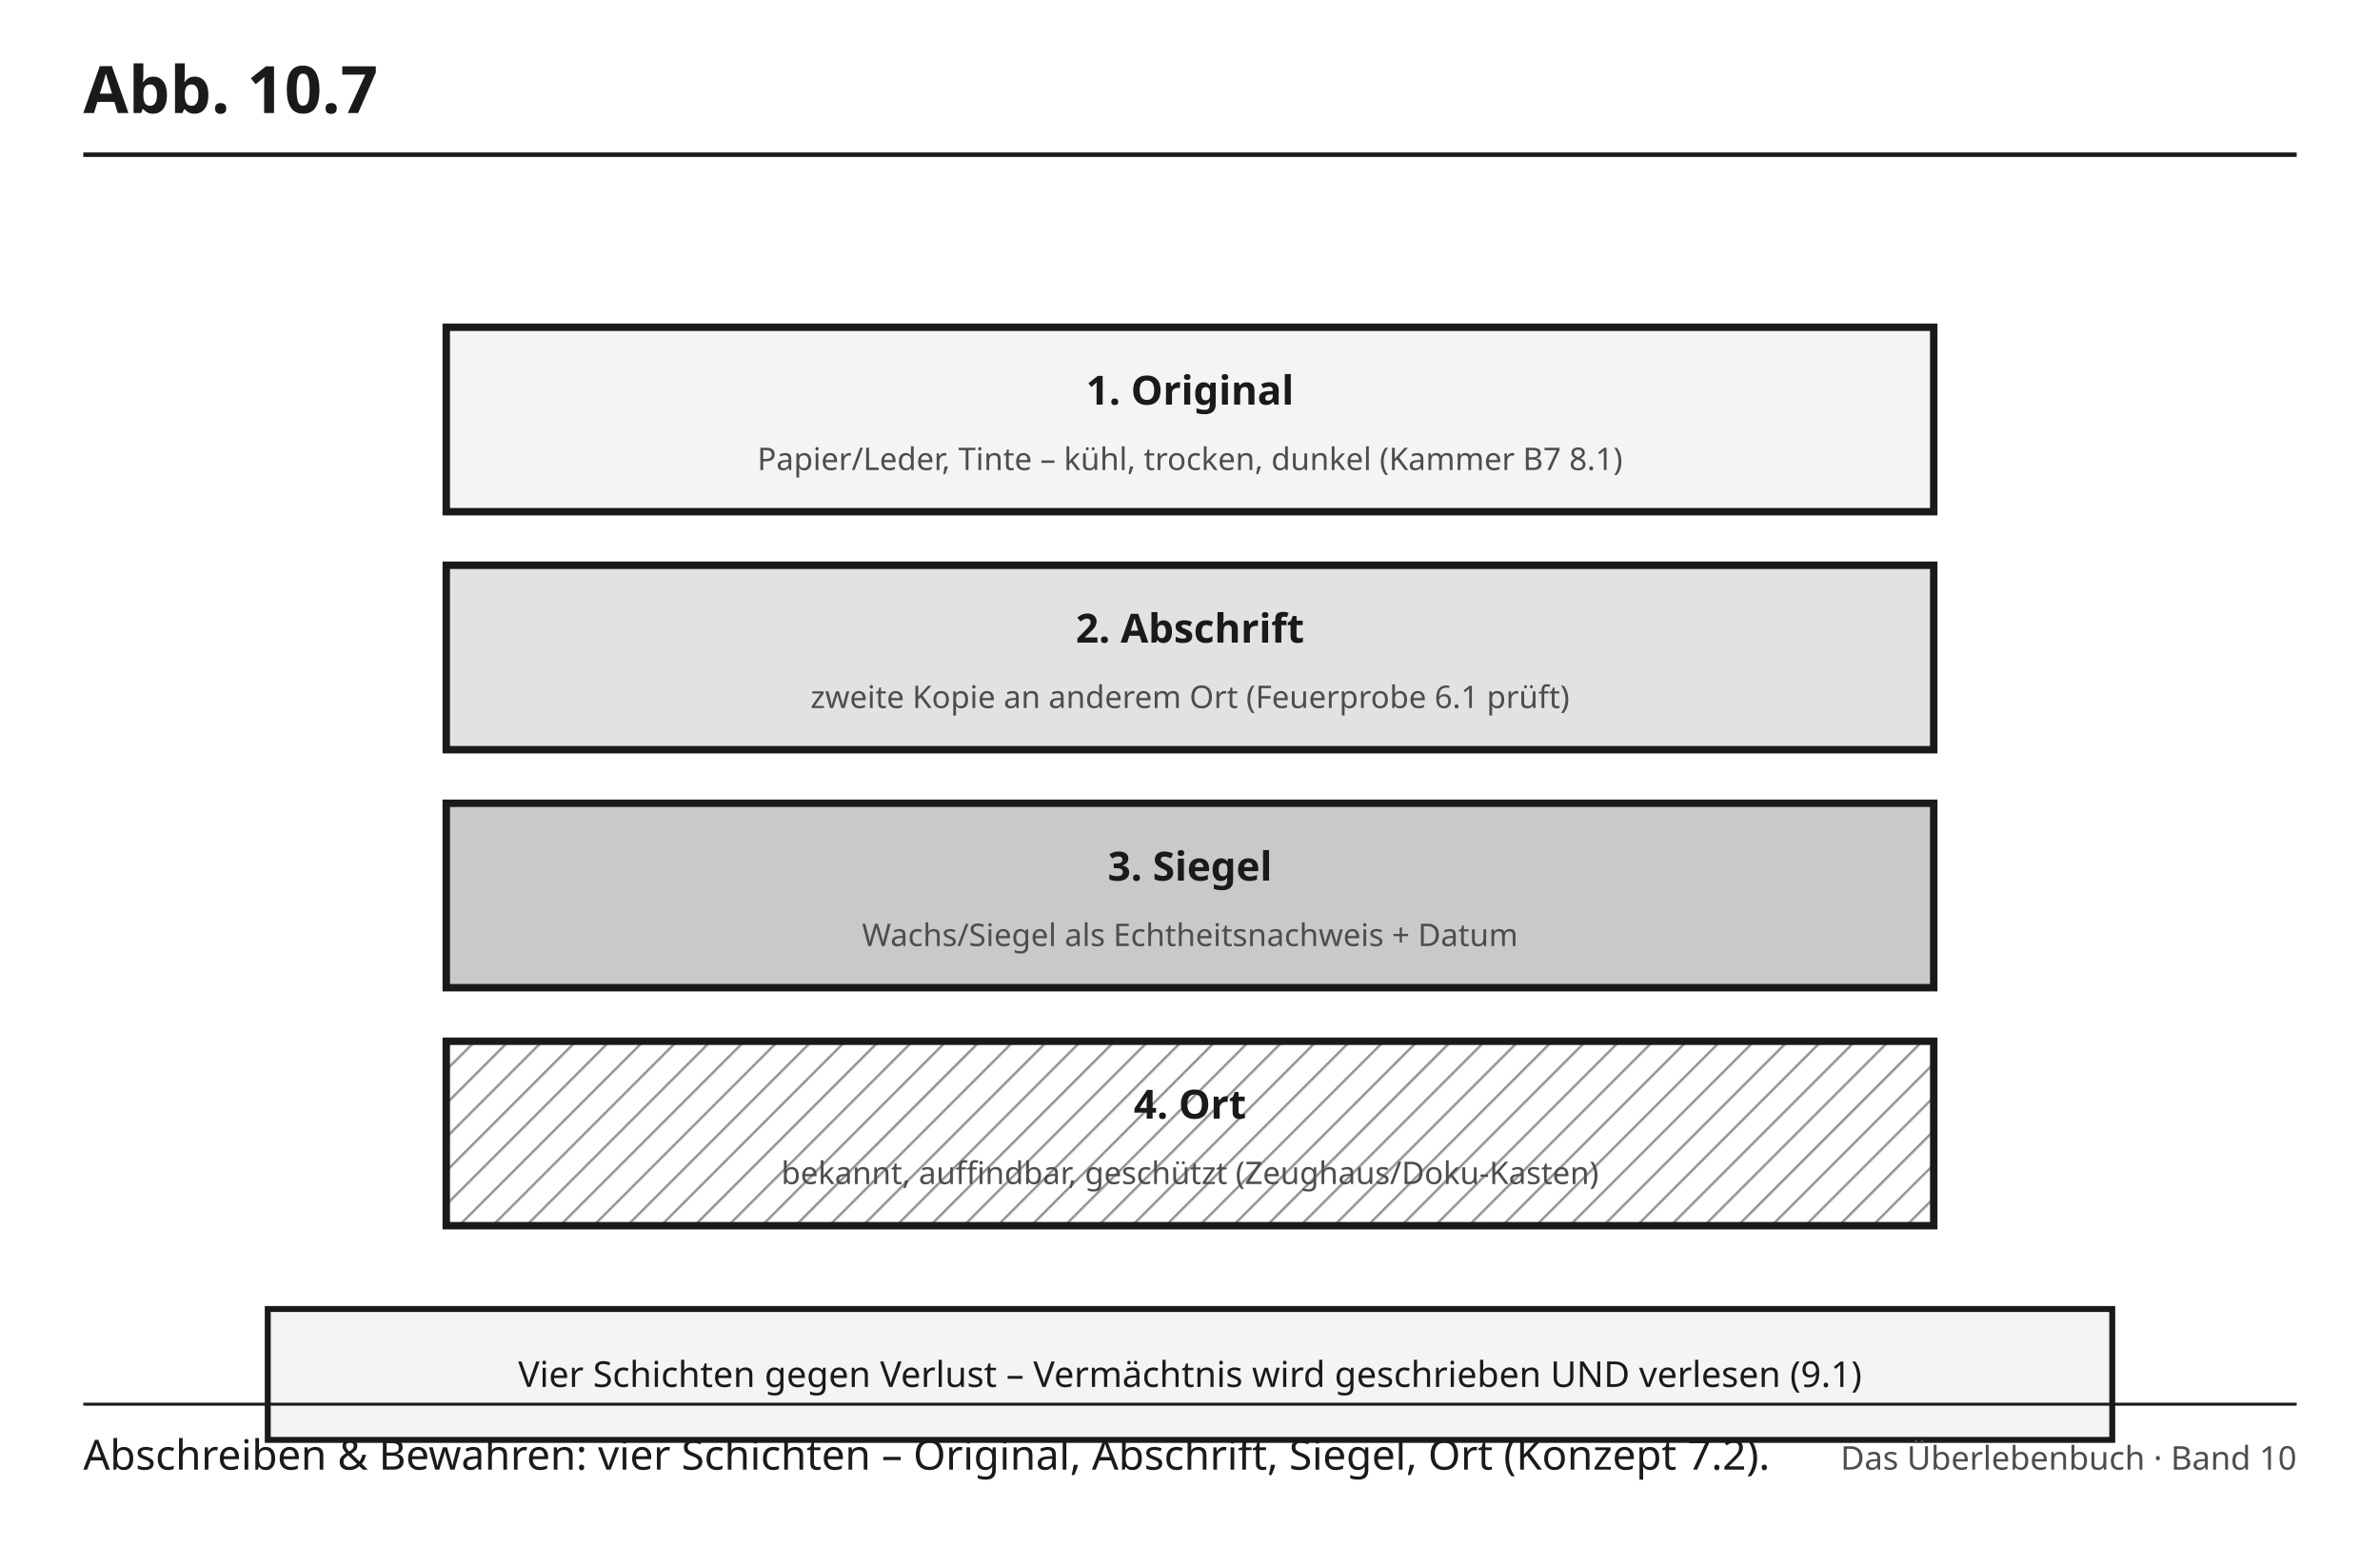
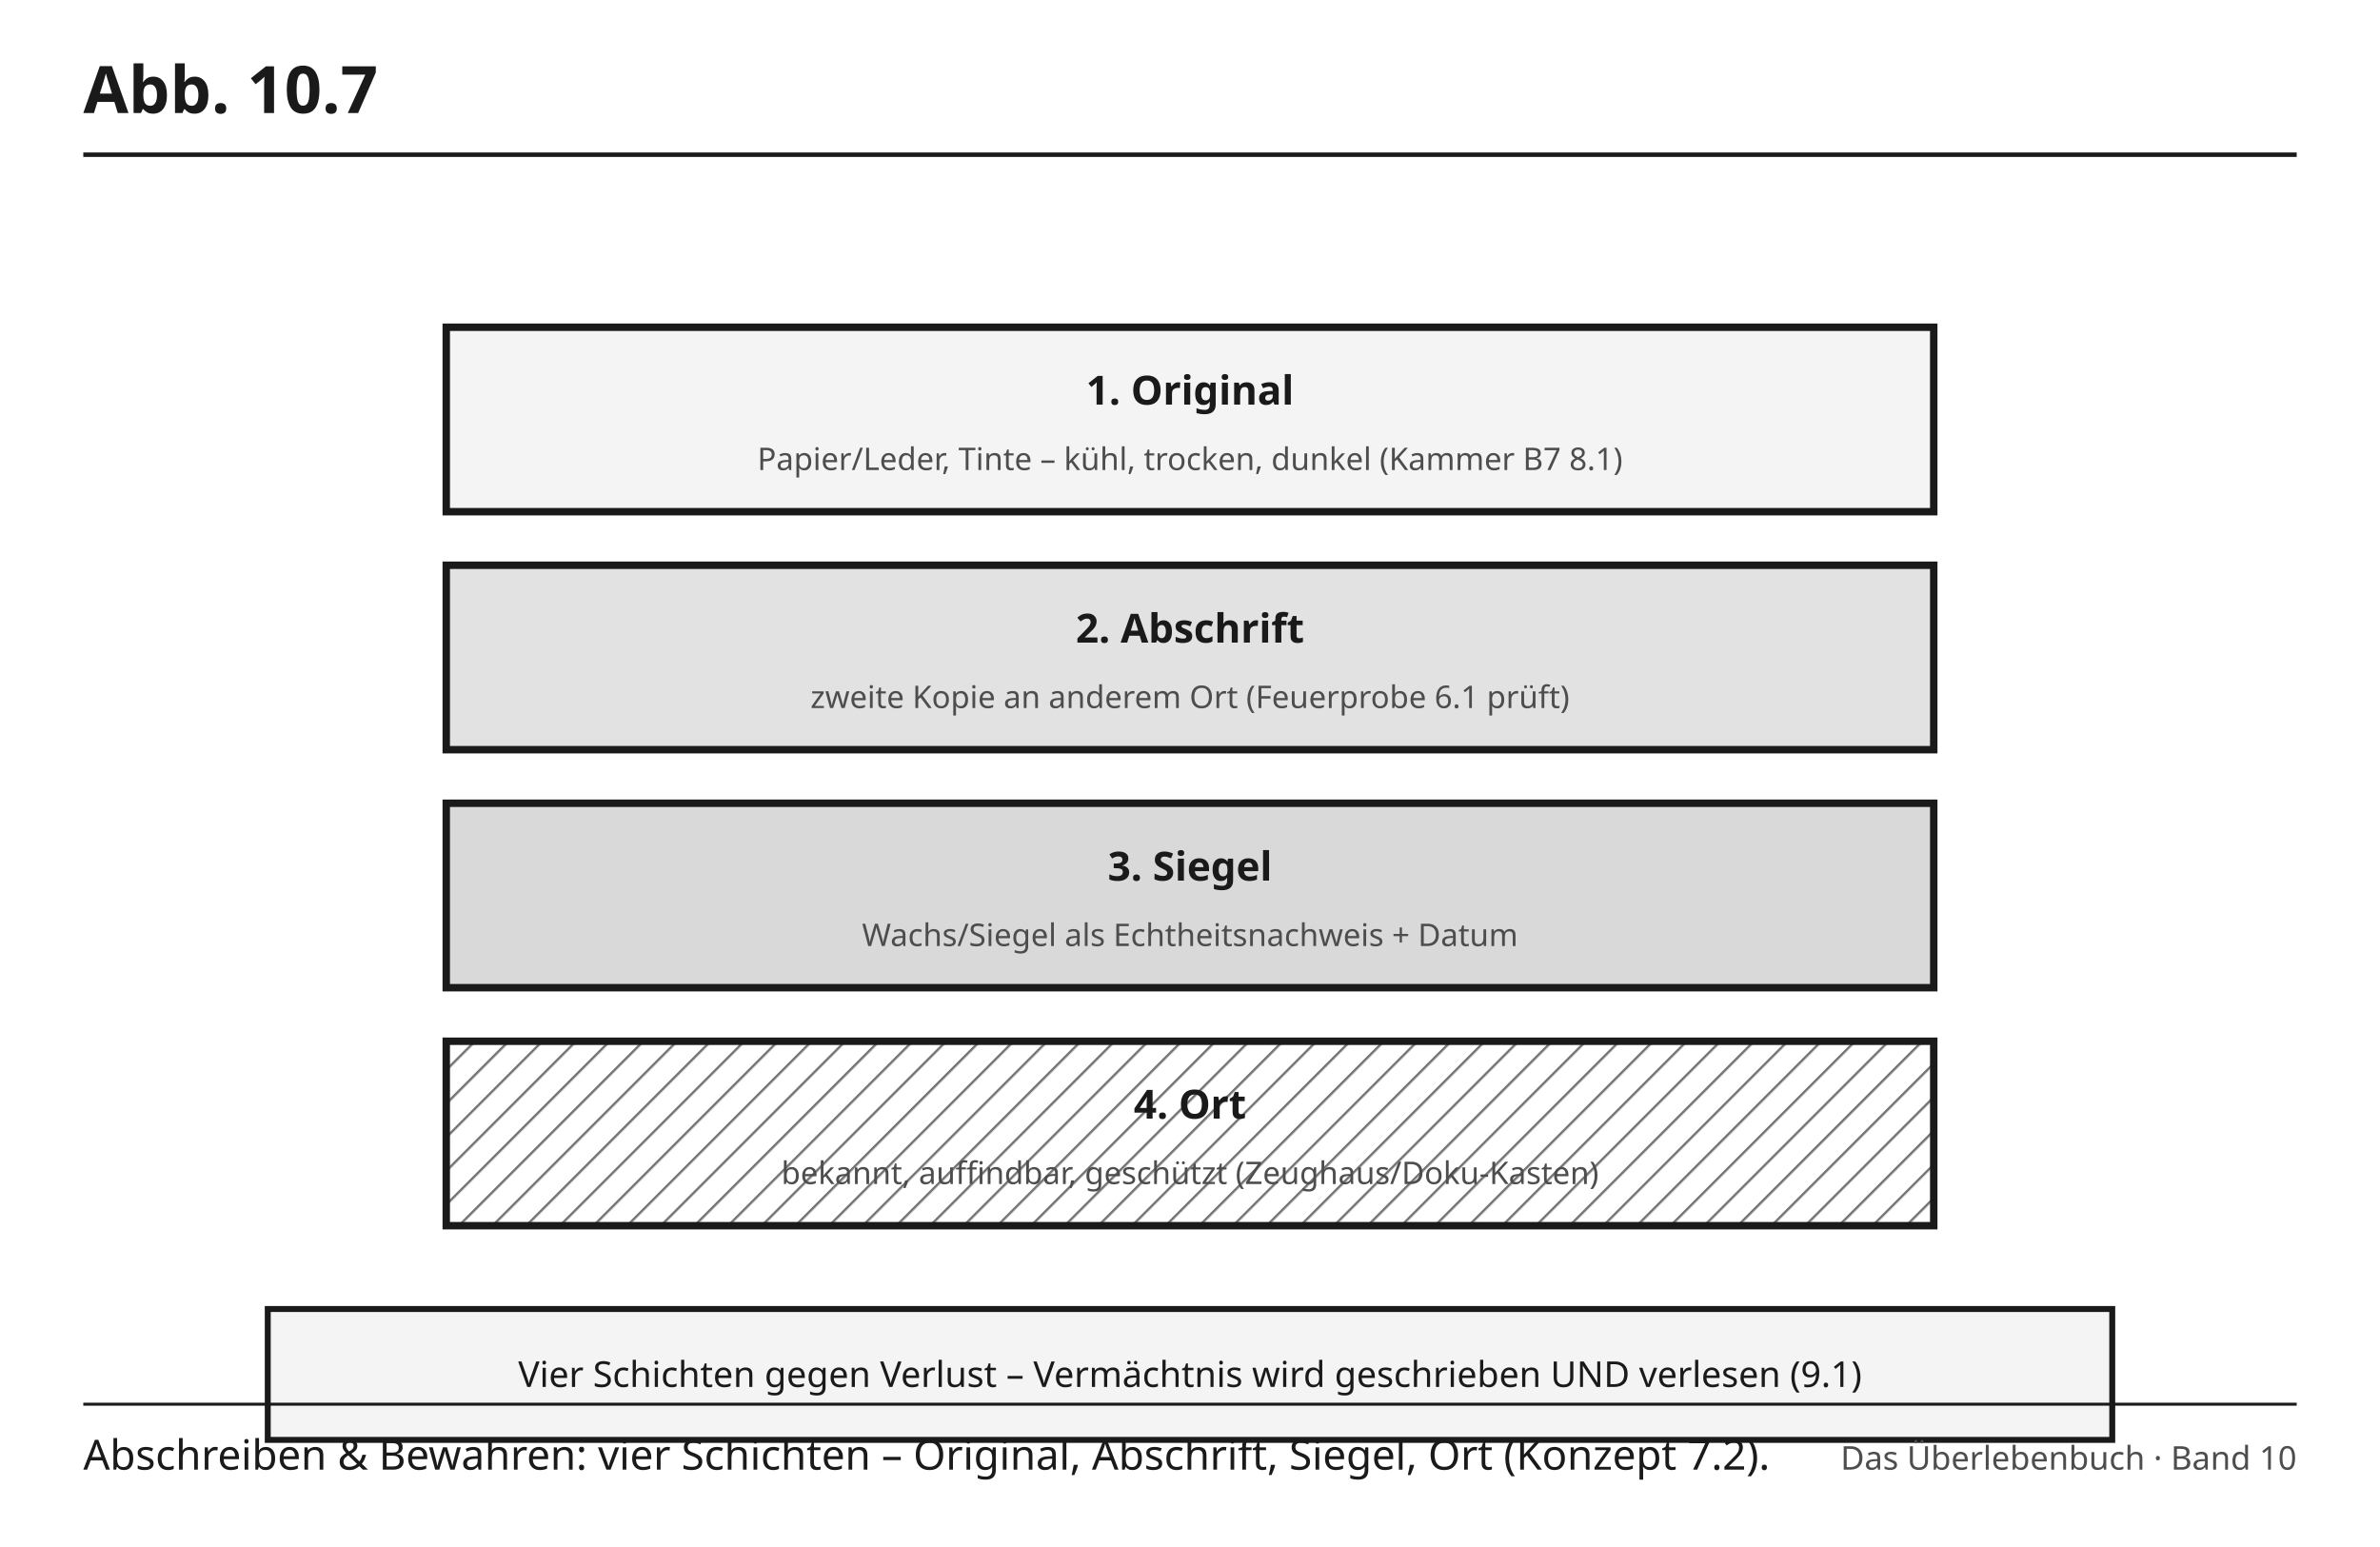
<svg xmlns="http://www.w3.org/2000/svg" viewBox="0 0 800 520" role="img" aria-label="Abb. 10.7 – Abschreiben &amp; Bewahren: vier Schichten – Original, Abschrift, Siegel, Ort (Konzept 7.2).">
  <defs>
    <marker id="ah" markerWidth="10" markerHeight="8" refX="9" refY="4" orient="auto">
      <path d="M0 0 L10 4 L0 8 z" fill="#1a1a1a" />
    </marker>
    <marker id="ahs" markerWidth="10" markerHeight="8" refX="1" refY="4" orient="auto">
      <path d="M10 0 L0 4 L10 8 z" fill="#1a1a1a" />
    </marker>
    <pattern id="hatch" width="8" height="8" patternTransform="rotate(45)" patternUnits="userSpaceOnUse">
-       <line x1="0" y1="0" x2="0" y2="8" stroke="#8c8c8c" stroke-width="1.6" />
+       <line x1="0" y1="0" x2="0" y2="8" stroke="#6e6e6e" stroke-width="1.6" />
    </pattern>
    <pattern id="cross" width="8" height="8" patternUnits="userSpaceOnUse">
-       <path d="M0 0 L8 8 M8 0 L0 8" stroke="#bfbfbf" stroke-width="1" />
+       <path d="M0 0 L8 8 M8 0 L0 8" stroke="#8a8a8a" stroke-width="1" />
    </pattern>
    <pattern id="dots" width="7" height="7" patternUnits="userSpaceOnUse">
-       <circle cx="2" cy="2" r="1.4" fill="#8c8c8c" />
+       <circle cx="2" cy="2" r="1.4" fill="#6e6e6e" />
+     </pattern>
+     <pattern id="wtr" width="24" height="12" patternUnits="userSpaceOnUse">
+       <rect width="24" height="12" fill="#a8cbe4" />
+       <path d="M0 8 q 6 -5 12 0 t 12 0" fill="none" stroke="#3f6f96" stroke-width="1.4" />
    </pattern>
  </defs>
  <rect x="0" y="0" width="800" height="520" fill="#ffffff" />
  <text x="28" y="38" font-family="sans-serif" font-size="22" text-anchor="start" font-weight="bold" fill="#1a1a1a">Abb. 10.7</text>
  <line x1="28" y1="52" x2="772" y2="52" stroke="#1a1a1a" stroke-width="1.5" />
  <rect x="150" y="110" width="500" height="62" fill="#f4f4f4" stroke="#1a1a1a" stroke-width="2.5" />
  <text x="400" y="136" font-family="sans-serif" font-size="13.5" text-anchor="middle" font-weight="bold" fill="#1a1a1a">1. Original</text>
  <text x="400" y="158" font-family="sans-serif" font-size="10.5" text-anchor="middle" font-weight="normal" fill="#4d4d4d">Papier/Leder, Tinte – kühl, trocken, dunkel (Kammer B7 8.1)</text>
  <rect x="150" y="190" width="500" height="62" fill="#e2e2e2" stroke="#1a1a1a" stroke-width="2.5" />
  <text x="400" y="216" font-family="sans-serif" font-size="13.5" text-anchor="middle" font-weight="bold" fill="#1a1a1a">2. Abschrift</text>
  <text x="400" y="238" font-family="sans-serif" font-size="10.5" text-anchor="middle" font-weight="normal" fill="#4d4d4d">zweite Kopie an anderem Ort (Feuerprobe 6.1 prüft)</text>
-   <rect x="150" y="270" width="500" height="62" fill="#c9c9c9" stroke="#1a1a1a" stroke-width="2.5" />
+   <rect x="150" y="270" width="500" height="62" fill="#d9d9d9" stroke="#1a1a1a" stroke-width="2.5" />
  <text x="400" y="296" font-family="sans-serif" font-size="13.5" text-anchor="middle" font-weight="bold" fill="#1a1a1a">3. Siegel</text>
  <text x="400" y="318" font-family="sans-serif" font-size="10.5" text-anchor="middle" font-weight="normal" fill="#4d4d4d">Wachs/Siegel als Echtheitsnachweis + Datum</text>
  <rect x="150" y="350" width="500" height="62" fill="url(#hatch)" stroke="#1a1a1a" stroke-width="2.5" />
  <text x="400" y="376" font-family="sans-serif" font-size="13.5" text-anchor="middle" font-weight="bold" fill="#1a1a1a">4. Ort</text>
  <text x="400" y="398" font-family="sans-serif" font-size="10.5" text-anchor="middle" font-weight="normal" fill="#4d4d4d">bekannt, auffindbar, geschützt (Zeughaus/Doku-Kasten)</text>
  <rect x="90" y="440" width="620" height="44" fill="#f4f4f4" stroke="#1a1a1a" stroke-width="2" />
  <text x="400" y="466.2" font-family="sans-serif" font-size="12" text-anchor="middle" font-weight="normal" fill="#1a1a1a">Vier Schichten gegen Verlust – Vermächtnis wird geschrieben UND verlesen (9.1)</text>
  <line x1="28" y1="472" x2="772" y2="472" stroke="#1a1a1a" stroke-width="1" />
  <text x="28" y="494" font-family="sans-serif" font-size="14" text-anchor="start" font-weight="normal" fill="#1a1a1a">Abschreiben &amp; Bewahren: vier Schichten – Original, Abschrift, Siegel, Ort (Konzept 7.2).</text>
  <text x="772" y="494" font-family="sans-serif" font-size="11" text-anchor="end" font-weight="normal" fill="#4d4d4d">Das Überlebenbuch · Band 10</text>
</svg>
